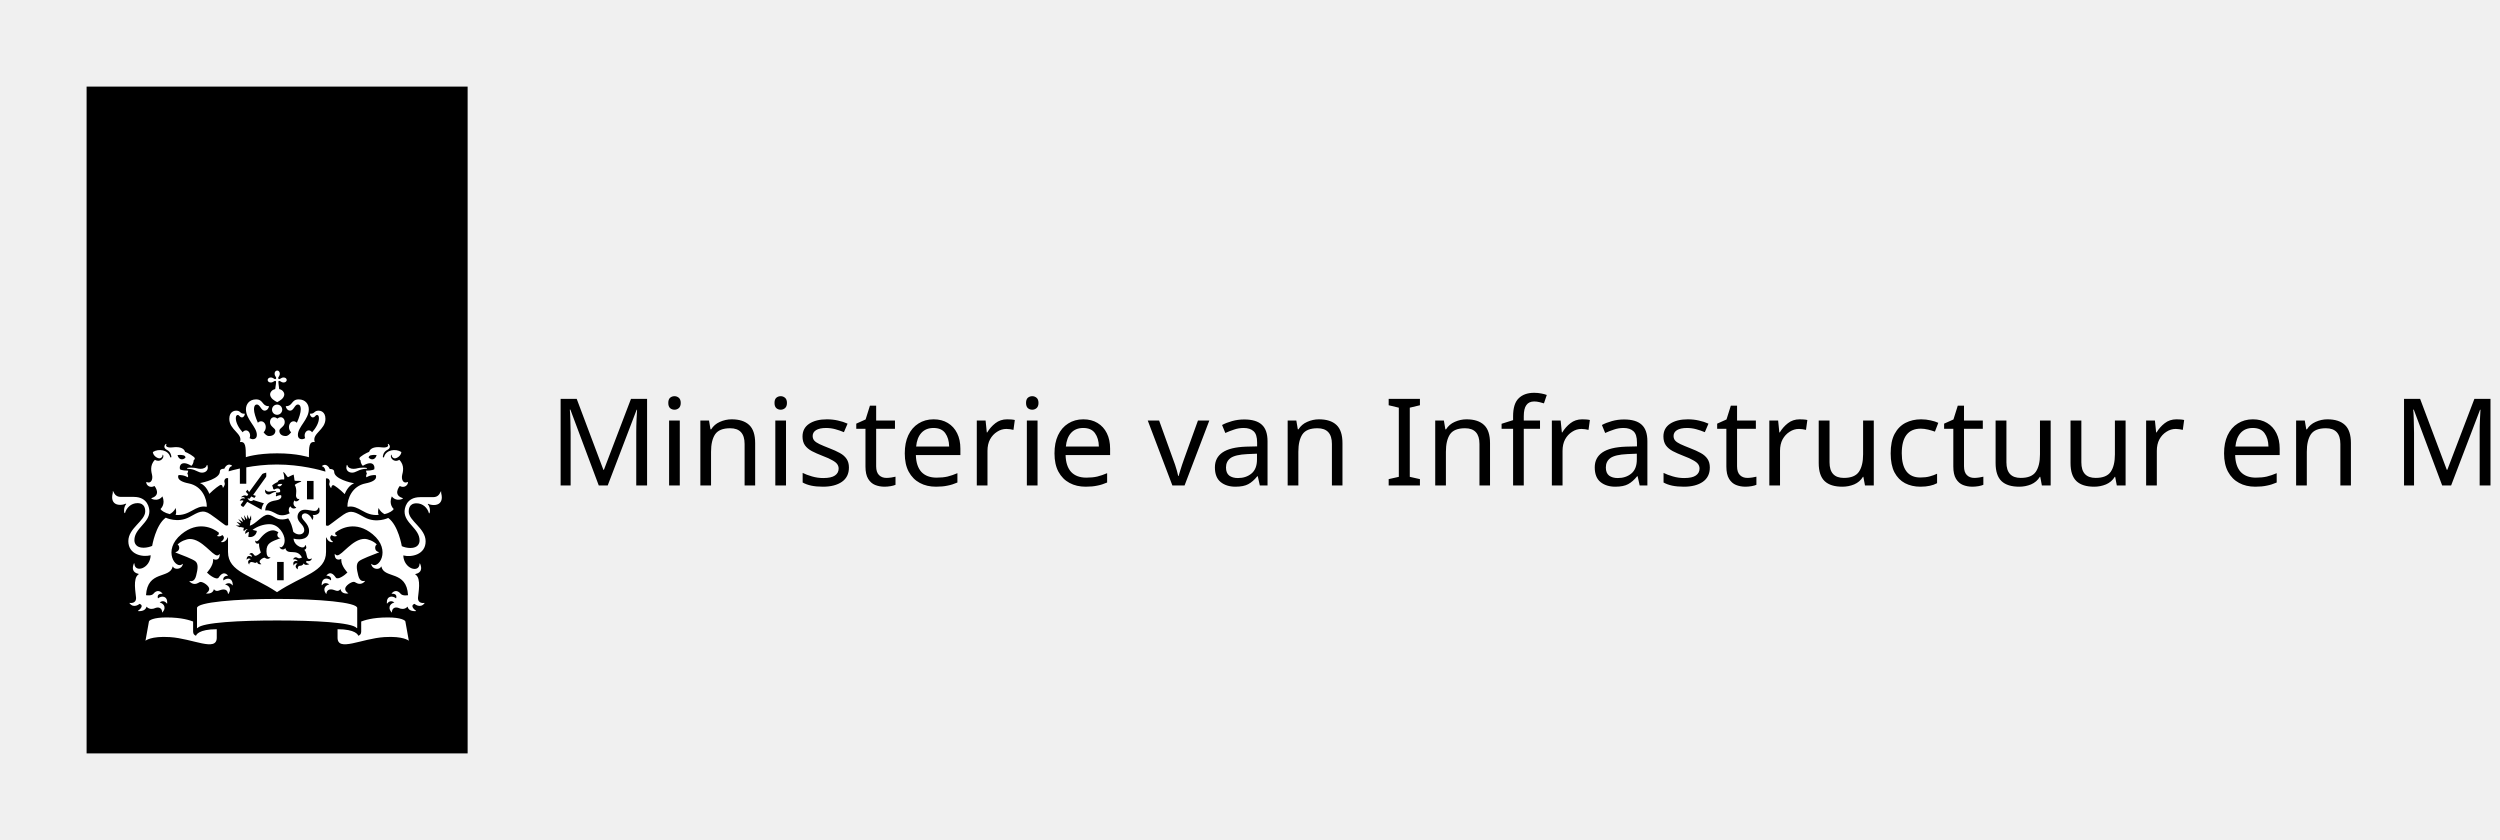
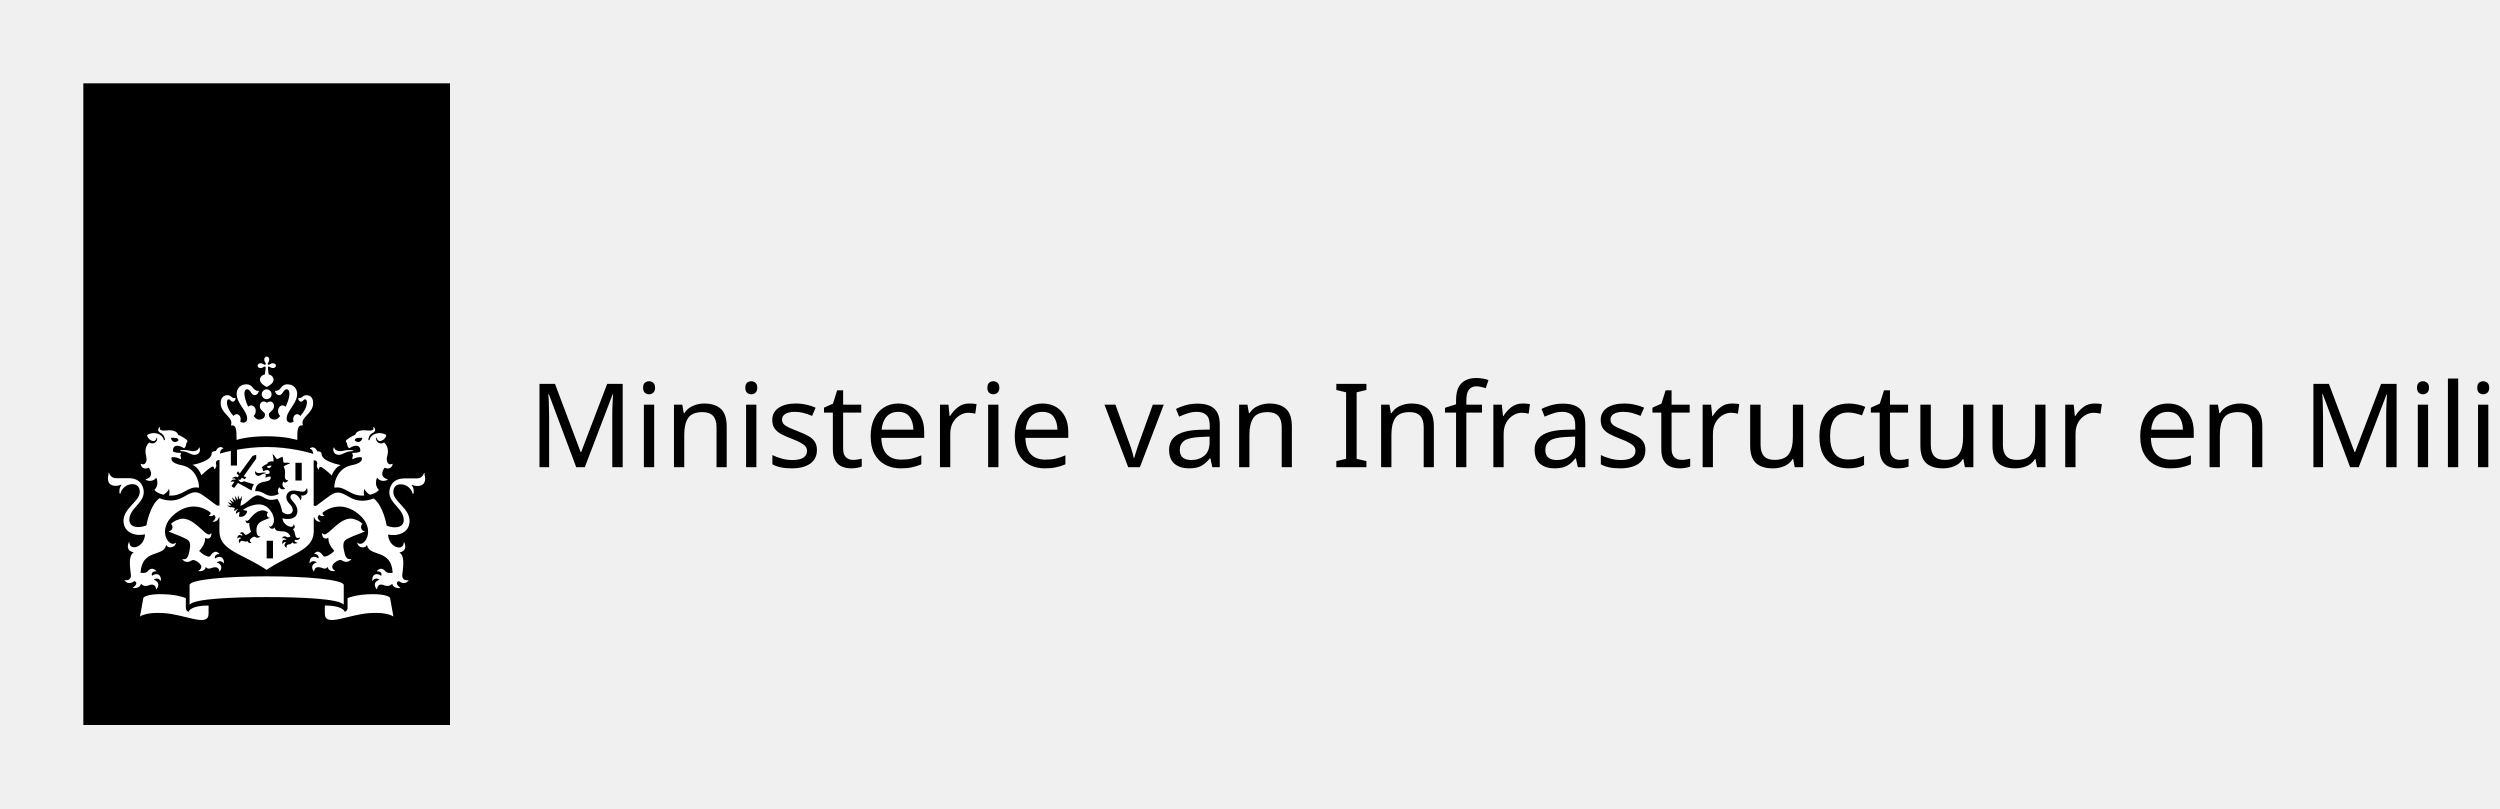
- <svg xmlns="http://www.w3.org/2000/svg" version="1.2" width="288.692" height="97" viewBox="0 0 288.692 97" id="logo" xml:space="preserve">
+ <svg xmlns="http://www.w3.org/2000/svg" version="1.2" width="300" height="97" viewBox="0 0 300 97" id="logo" xml:space="preserve">
  <defs id="defs87" />
  <style xml:space="preserve" id="style3" type="text/css" />
  <g id="g7" transform="translate(10,10)">
    <g id="g9">
      <g id="g11">
        <g id="g13">
          <g id="g15">
            <g id="g17">
              <g id="g19">
                <rect style="fill:#000000" id="rect21" y="0" x="0" height="77" width="44" />
                <path style="fill:#ffffff" id="path23" d="M 22.76,57.01 H 22 v -2.12 h 0.76 v 2.12 z m 3.45,-9.35 h -0.76 v -2.12 h 0.76 v 2.12 z M 12.05,44 c -0.06,0 -0.45,0 -0.45,0.08 0,0.08 0.18,0.04 0.45,0.09 0.61,0.1 0.85,0.41 1.28,0.41 0.39,0 0.79,-0.26 0.63,-0.83 -0.03,-0.09 -0.08,-0.07 -0.09,-0.01 -0.06,0.25 -0.37,0.4 -0.7,0.4 -0.4,0 -0.49,-0.14 -1.12,-0.14 z m -4.21,2.12 c 0.07,0.09 0.79,1.03 -0.32,1.39 -0.05,0.02 -0.07,0.06 0.01,0.1 0.82,0.34 1.22,-0.29 1.22,-0.29 0.41,0.94 -0.22,1.46 -0.22,1.46 0.09,0.17 0.48,0.45 1.07,0.59 0.22,-0.12 0.54,-0.35 0.67,-0.71 0,0 0.16,0.41 0.01,0.8 1.67,0.15 2.26,-1.18 3.55,-0.94 0.04,0.01 0.05,-0.02 0.05,-0.06 0,-0.82 -0.5,-2.33 -2.1,-2.64 -1.59,-0.31 -1.16,-0.96 -1.16,-0.96 0.67,-0.03 1.06,0.26 1.06,0.26 0.12,-0.2 -0.05,-0.42 -0.05,-0.42 0.06,-0.08 0.1,-0.35 0.1,-0.35 -0.75,0 -0.95,-0.16 -0.95,-0.16 -0.12,-0.45 0.2,-1.08 1.32,-0.4 0.28,-0.25 0.26,-0.63 0.26,-0.63 0.08,-0.04 0.14,-0.17 0.14,-0.23 0,-0.19 -0.9,-0.69 -1.13,-0.75 -0.06,-0.27 -0.4,-0.66 -1.46,-0.52 -0.5,0.06 -0.86,-0.07 -0.69,-0.36 0.03,-0.05 -0.06,-0.06 -0.11,-0.01 -0.12,0.12 -0.27,0.44 0.16,0.66 0.48,0.24 0.51,0.73 0.52,0.8 0.01,0.1 -0.12,0.11 -0.14,0.01 -0.22,-0.82 -1.34,-0.99 -2,-0.56 0.04,0.44 0.51,0.73 0.77,0.73 0.15,0 0.35,-0.15 0.35,-0.35 0,-0.1 0.05,-0.09 0.08,-0.01 0.11,0.29 -0.32,0.89 -0.96,0.53 -0.65,0.65 -0.39,1.46 -0.33,1.75 0.12,0.53 -0.14,1.05 -0.62,0.81 -0.02,-0.01 -0.05,-0.02 -0.05,0.04 0,0.33 0.43,0.71 0.95,0.42 z m 3.58,-3.28 c -0.3,0.34 -0.8,0.26 -0.92,-0.3 0.63,-0.03 0.9,0.03 0.92,0.3 z m 19.4,1.3 c -0.33,0 -0.64,-0.14 -0.7,-0.4 -0.01,-0.06 -0.07,-0.09 -0.09,0.01 -0.16,0.56 0.24,0.83 0.63,0.83 0.43,0 0.67,-0.31 1.28,-0.41 0.27,-0.05 0.45,0 0.45,-0.09 0,-0.08 -0.4,-0.08 -0.45,-0.08 -0.63,0 -0.71,0.14 -1.12,0.14 z m 6.29,1.56 c 0,-0.06 -0.02,-0.05 -0.05,-0.04 -0.48,0.24 -0.74,-0.28 -0.62,-0.81 0.07,-0.3 0.33,-1.1 -0.33,-1.75 -0.64,0.37 -1.07,-0.24 -0.96,-0.53 0.03,-0.08 0.08,-0.09 0.08,0.01 0,0.2 0.21,0.35 0.35,0.35 0.26,0 0.73,-0.29 0.77,-0.73 -0.66,-0.43 -1.78,-0.26 -2,0.56 -0.03,0.1 -0.15,0.09 -0.14,-0.01 0,-0.07 0.03,-0.56 0.52,-0.8 0.44,-0.22 0.28,-0.54 0.16,-0.66 -0.05,-0.05 -0.14,-0.04 -0.11,0.01 0.17,0.29 -0.19,0.42 -0.69,0.36 -1.05,-0.14 -1.4,0.25 -1.46,0.52 -0.23,0.06 -1.13,0.56 -1.13,0.75 0,0.06 0.05,0.19 0.14,0.23 0,0 -0.02,0.38 0.26,0.63 1.12,-0.68 1.43,-0.04 1.32,0.4 0,0 -0.2,0.16 -0.95,0.16 0,0 0.04,0.27 0.1,0.35 0,0 -0.17,0.22 -0.05,0.42 0,0 0.39,-0.29 1.06,-0.26 0,0 0.43,0.65 -1.16,0.96 -1.59,0.31 -2.1,1.81 -2.1,2.64 0,0.04 0.02,0.06 0.05,0.06 1.29,-0.24 1.88,1.1 3.55,0.94 -0.15,-0.39 0.01,-0.8 0.01,-0.8 0.13,0.35 0.45,0.59 0.67,0.71 0.59,-0.13 0.98,-0.42 1.07,-0.59 0,0 -0.63,-0.52 -0.22,-1.46 0,0 0.4,0.63 1.22,0.29 0.07,-0.03 0.06,-0.08 0.01,-0.1 -1.11,-0.36 -0.39,-1.29 -0.32,-1.39 0.52,0.29 0.95,-0.09 0.95,-0.42 z m -3.62,-3.16 c -0.12,0.56 -0.62,0.64 -0.92,0.3 0.03,-0.27 0.3,-0.33 0.92,-0.3 z M 21.71,33.15 c 0,0.14 0.06,0.26 0.11,0.33 0.1,0.14 0.08,0.22 0.04,0.26 -0.05,0.05 -0.12,0.06 -0.26,-0.04 -0.07,-0.05 -0.19,-0.11 -0.33,-0.11 -0.24,0 -0.36,0.16 -0.36,0.29 0,0.14 0.12,0.29 0.36,0.29 0.14,0 0.26,-0.06 0.33,-0.11 0.14,-0.1 0.22,-0.08 0.26,-0.04 0.05,0.05 -0.02,0.53 -0.08,0.91 -0.4,0.08 -0.59,0.4 -0.59,0.59 0,0.48 0.51,0.76 0.82,0.92 0.3,-0.16 0.82,-0.44 0.82,-0.92 0,-0.19 -0.19,-0.51 -0.59,-0.59 -0.05,-0.38 -0.12,-0.87 -0.08,-0.91 0.05,-0.05 0.12,-0.06 0.26,0.04 0.07,0.05 0.19,0.11 0.33,0.11 0.24,0 0.36,-0.16 0.36,-0.29 0,-0.14 -0.12,-0.29 -0.36,-0.29 -0.14,0 -0.26,0.06 -0.33,0.11 -0.14,0.1 -0.22,0.08 -0.26,0.04 -0.05,-0.05 -0.06,-0.12 0.04,-0.26 0.05,-0.07 0.11,-0.19 0.11,-0.33 0,-0.24 -0.16,-0.36 -0.29,-0.36 -0.16,0 -0.31,0.12 -0.31,0.36 z M 22,36.72 c -0.32,0 -0.59,0.26 -0.59,0.59 0,0.32 0.26,0.59 0.59,0.59 0.32,0 0.59,-0.26 0.59,-0.59 0,-0.33 -0.27,-0.59 -0.59,-0.59 z m 0,5.63 c 2.35,0 3.67,0.45 3.67,0.45 0.01,-1.18 0,-1.85 0.68,-1.75 -0.37,-1 1.23,-1.39 1.23,-2.68 0,-0.85 -0.6,-0.95 -0.78,-0.95 -0.53,0 -0.45,0.35 -0.9,0.35 -0.06,0 -0.11,-0.01 -0.11,0.03 0,0.15 0.13,0.4 0.33,0.4 0.28,0 0.28,-0.28 0.49,-0.28 0.09,0 0.22,0.07 0.22,0.36 0,0.55 -0.36,1.16 -0.79,1.64 -0.1,-0.14 -0.23,-0.22 -0.39,-0.22 -0.25,0 -0.47,0.26 -0.47,0.59 0,0.12 0.02,0.21 0.06,0.31 -0.14,0.08 -0.27,0.12 -0.36,0.12 -0.19,0 -0.48,-0.08 -0.48,-0.5 0,-0.94 1.26,-1.77 1.26,-2.96 0,-0.57 -0.38,-1.14 -1.17,-1.14 -0.85,0 -0.69,0.78 -1.43,0.78 -0.03,0 -0.06,0.01 -0.06,0.04 0,0.05 0.13,0.48 0.51,0.48 0.41,0 0.52,-0.71 0.88,-0.71 0.14,0 0.34,0.08 0.34,0.56 0,0.37 -0.18,0.97 -0.45,1.55 -0.1,-0.1 -0.23,-0.17 -0.37,-0.17 -0.32,0 -0.54,0.31 -0.54,0.67 0,0.23 0.09,0.45 0.25,0.6 -0.19,0.24 -0.38,0.43 -0.63,0.43 -0.51,0 -0.73,-0.29 -0.73,-0.6 0,-0.34 0.62,-0.46 0.62,-1 0,-0.36 -0.23,-0.57 -0.46,-0.57 -0.24,0 -0.37,0.16 -0.39,0.16 -0.03,0 -0.15,-0.16 -0.39,-0.16 -0.23,0 -0.46,0.2 -0.46,0.57 0,0.53 0.62,0.66 0.62,1 0,0.31 -0.22,0.6 -0.73,0.6 -0.26,0 -0.45,-0.19 -0.63,-0.43 0.16,-0.15 0.25,-0.37 0.25,-0.6 0,-0.37 -0.23,-0.67 -0.54,-0.67 -0.15,0 -0.28,0.07 -0.37,0.17 -0.26,-0.58 -0.45,-1.18 -0.45,-1.55 0,-0.48 0.2,-0.56 0.34,-0.56 0.36,0 0.48,0.71 0.88,0.71 0.38,0 0.51,-0.43 0.51,-0.48 0,-0.03 -0.03,-0.04 -0.06,-0.04 -0.74,0 -0.58,-0.78 -1.43,-0.78 -0.79,0 -1.17,0.57 -1.17,1.14 0,1.19 1.26,2.02 1.26,2.96 0,0.42 -0.29,0.5 -0.48,0.5 -0.1,0 -0.22,-0.05 -0.36,-0.12 0.04,-0.1 0.06,-0.19 0.06,-0.31 0,-0.33 -0.22,-0.59 -0.47,-0.59 -0.16,0 -0.29,0.08 -0.39,0.22 -0.43,-0.47 -0.79,-1.09 -0.79,-1.64 0,-0.28 0.13,-0.36 0.22,-0.36 0.21,0 0.21,0.28 0.49,0.28 0.21,0 0.33,-0.26 0.33,-0.4 0,-0.04 -0.06,-0.03 -0.11,-0.03 -0.45,0 -0.37,-0.35 -0.9,-0.35 -0.18,0 -0.78,0.1 -0.78,0.95 0,1.3 1.6,1.69 1.23,2.68 0.68,-0.1 0.67,0.56 0.68,1.75 -0.06,0 1.26,-0.45 3.61,-0.45 z m -4.3,1.75 c -0.64,0.14 -1.1,0.27 -1.3,0.33 0.01,-0.28 0.12,-0.54 0.37,-0.6 0.03,-0.01 0.04,-0.05 0.01,-0.07 -0.57,-0.38 -0.87,0.35 -0.88,0.37 -0.2,-0.02 -0.51,0.05 -0.51,0.32 0,0.82 -1.86,1.27 -2.3,1.33 0.76,0.29 1.08,1.25 1.08,1.25 0.55,-0.55 1.2,-1.04 1.34,-1.04 0.15,0 0.2,0.18 0.21,0.29 0,0.04 0.04,0.05 0.06,0.02 0.29,-0.43 0.15,-0.53 0.13,-0.66 -0.02,-0.1 0.01,-0.48 0.43,-0.43 v 5.44 l -0.22,0.04 c -0.1,0.02 -0.89,-0.66 -1.81,-1.29 -0.91,-0.63 -1.4,-0.25 -2.44,0.31 -1.36,0.74 -2.73,0.07 -2.73,0.07 -1.17,0.84 -1.57,3.26 -1.57,3.26 -0.23,0.1 -0.62,0.21 -0.99,0.21 -0.89,0 -1.06,-0.54 -1.06,-0.87 0,-1.38 1.73,-1.97 1.73,-3.33 0,-0.33 -0.15,-1.67 -1.81,-1.67 -0.21,0 -1.48,0 -1.49,0 -0.62,0 -0.78,-0.45 -0.86,-0.62 C 3.06,46.7 3,46.74 3.02,46.79 c 0.05,0.11 -0.07,0.29 -0.07,0.63 0,0.55 0.32,0.88 0.93,0.88 0.28,0 0.53,-0.08 0.62,-0.13 0.06,-0.03 0.09,0.02 0.06,0.05 -0.26,0.31 -0.28,0.88 -0.18,1.02 0.03,0.03 0.06,0.02 0.06,0 0.15,-0.58 0.69,-1.14 1.43,-1.14 0.9,0 0.9,0.77 0.9,0.95 0,1.11 -1.95,1.92 -1.95,3.44 0,1.55 1.63,1.88 2.58,1.63 -0.06,1.55 -1.83,2.07 -1.88,0.97 0,-0.05 -0.04,-0.07 -0.07,0 -0.22,0.55 -0.14,1.03 0.55,1.18 0.05,0.01 0.02,0.04 -0.02,0.07 -0.67,0.45 -0.3,2.16 -0.27,2.66 0.05,0.72 -0.67,0.64 -0.73,0.62 -0.03,-0.01 -0.06,0 -0.01,0.06 0.51,0.62 1.14,0.05 1.14,0.05 0.48,0.15 0.18,0.56 -0.14,0.77 -0.05,0.03 -0.05,0.07 0.01,0.07 0.07,0 0.81,0.07 0.94,-0.52 0.33,0.39 0.81,0.25 0.91,0.2 0.14,-0.07 0.83,-0.32 0.9,0.45 0,0.06 0.04,0.02 0.06,-0.01 0.52,-0.66 -0.04,-1.06 -0.35,-1.11 0.03,-0.04 0.44,-0.38 0.82,0.1 0.03,0.03 0.05,0.04 0.05,-0.03 C 9.35,58.82 8.68,58.74 8.24,59.1 8.22,59.01 8.07,58.55 8.73,58.56 c 0.02,0 0.05,-0.02 0.01,-0.06 -0.51,-0.54 -0.94,-0.05 -1.03,0.07 -0.23,0.27 -0.8,0.16 -0.85,0.16 0.18,-2.89 2.72,-1.87 3.07,-3.27 0.02,-0.07 0.05,-0.05 0.06,-0.02 0.1,0.34 0.96,0.39 1.12,-0.28 0.01,-0.04 0,-0.07 -0.03,-0.04 -0.74,0.74 -2.4,-1.56 -0.13,-3.43 1.93,-1.59 3.67,-0.71 4.32,-0.18 0.03,0.23 -0.1,0.31 -0.19,0.33 -0.03,0.01 -0.04,0.04 0.01,0.06 0.18,0.07 0.44,0.05 0.57,-0.12 0.42,0.29 0.06,0.66 -0.11,0.76 -0.04,0.03 -0.02,0.05 0.01,0.06 0.38,0.07 0.69,-0.32 0.71,-0.54 l 0.06,0.04 v 1.64 c 0,2.34 2.7,2.66 5.66,4.64 2.96,-1.98 5.66,-2.31 5.66,-4.64 V 52.1 l 0.06,-0.04 c 0.02,0.22 0.33,0.61 0.71,0.54 0.04,-0.01 0.05,-0.03 0.01,-0.06 -0.17,-0.1 -0.52,-0.47 -0.11,-0.76 0.12,0.17 0.38,0.19 0.57,0.12 0.05,-0.02 0.04,-0.05 0.01,-0.06 -0.09,-0.03 -0.23,-0.1 -0.19,-0.33 0.66,-0.52 2.39,-1.41 4.32,0.18 2.26,1.87 0.6,4.17 -0.13,3.43 -0.03,-0.03 -0.04,0 -0.03,0.04 0.16,0.68 1.02,0.63 1.12,0.28 0.01,-0.03 0.04,-0.05 0.06,0.02 0.35,1.4 2.9,0.38 3.07,3.27 -0.05,0.01 -0.62,0.11 -0.85,-0.16 -0.1,-0.12 -0.52,-0.61 -1.03,-0.07 -0.03,0.03 0,0.06 0.01,0.06 0.66,-0.02 0.52,0.45 0.49,0.54 -0.44,-0.36 -1.11,-0.29 -1.07,0.55 0,0.07 0.03,0.06 0.05,0.03 0.38,-0.48 0.79,-0.13 0.82,-0.1 -0.31,0.05 -0.87,0.45 -0.35,1.11 0.02,0.03 0.05,0.07 0.06,0.01 0.07,-0.78 0.76,-0.52 0.9,-0.45 0.1,0.05 0.58,0.19 0.91,-0.2 0.13,0.59 0.87,0.52 0.94,0.52 0.05,0 0.06,-0.04 0.01,-0.07 -0.32,-0.21 -0.61,-0.62 -0.14,-0.77 0,0 0.63,0.57 1.14,-0.05 0.04,-0.06 0.02,-0.07 -0.01,-0.06 -0.06,0.02 -0.78,0.11 -0.73,-0.62 0.03,-0.5 0.4,-2.21 -0.28,-2.64 -0.04,-0.03 -0.07,-0.05 -0.02,-0.07 0.69,-0.15 0.78,-0.63 0.55,-1.18 -0.03,-0.07 -0.07,-0.06 -0.07,0 -0.05,1.11 -1.82,0.58 -1.88,-0.97 0.95,0.24 2.58,-0.09 2.58,-1.63 0,-1.52 -1.95,-2.34 -1.95,-3.44 0,-0.19 0,-0.95 0.9,-0.95 0.74,0 1.28,0.55 1.43,1.14 0.01,0.03 0.04,0.04 0.06,0 0.11,-0.14 0.09,-0.72 -0.18,-1.02 -0.03,-0.03 0,-0.08 0.06,-0.05 0.08,0.05 0.34,0.13 0.62,0.13 0.6,0 0.93,-0.33 0.93,-0.88 0,-0.35 -0.12,-0.52 -0.07,-0.63 0.02,-0.05 -0.04,-0.09 -0.07,-0.02 -0.09,0.17 -0.24,0.62 -0.86,0.62 -0.01,0 -1.27,0 -1.49,0 -1.66,0 -1.81,1.34 -1.81,1.67 0,1.36 1.73,1.95 1.73,3.33 0,0.32 -0.16,0.87 -1.06,0.87 -0.37,0 -0.75,-0.1 -0.99,-0.21 0,0 -0.4,-2.42 -1.57,-3.26 0,0 -1.37,0.67 -2.73,-0.07 -1.04,-0.56 -1.53,-0.94 -2.44,-0.31 -0.91,0.63 -1.71,1.31 -1.8,1.29 l -0.22,-0.04 v -5.44 c 0.42,-0.04 0.45,0.33 0.43,0.43 -0.02,0.13 -0.16,0.23 0.13,0.66 0.02,0.03 0.06,0.02 0.06,-0.02 0.01,-0.11 0.07,-0.29 0.21,-0.29 0.14,0 0.79,0.49 1.34,1.04 0,0 0.32,-0.96 1.08,-1.25 -0.43,-0.07 -2.3,-0.52 -2.3,-1.33 0,-0.27 -0.31,-0.34 -0.51,-0.32 -0.01,-0.02 -0.31,-0.75 -0.88,-0.37 -0.03,0.02 -0.02,0.06 0.01,0.07 0.25,0.06 0.36,0.32 0.37,0.6 -0.54,-0.17 -2.86,-0.82 -5.6,-0.82 -1.33,0 -2.56,0.15 -3.54,0.33 v 1.89 H 17.7 V 44.1 l 0,0 M 12.64,63.42 C 12.44,63.34 12.3,63.21 12.3,62.94 V 61.77 C 11.96,61.65 11.05,61.3 9.22,61.3 c -1.52,0 -2,0.34 -2.02,0.46 l -0.4,2.23 c 0,0 0.62,-0.56 2.82,-0.42 2.66,0.17 5.41,1.74 5.41,0.07 v -0.98 c -2.09,0 -2.39,0.66 -2.39,0.76 z m 16.34,-0.76 v 0.98 c 0,1.67 2.75,0.1 5.41,-0.07 2.2,-0.14 2.82,0.42 2.82,0.42 l -0.4,-2.23 c -0.02,-0.12 -0.5,-0.46 -2.02,-0.46 -1.83,0 -2.75,0.35 -3.08,0.47 v 1.17 c 0,0.27 -0.13,0.4 -0.34,0.48 -0.01,-0.1 -0.31,-0.76 -2.39,-0.76 z M 22,61.65 c 4.28,0 8.62,0.22 9.19,0.87 0.05,0.05 0.06,0 0.06,-0.04 l 0,-2.27 c 0,-0.66 -4.48,-1.05 -9.25,-1.05 -4.77,0 -9.25,0.38 -9.25,1.05 l 0,2.27 c 0,0.04 0.02,0.09 0.06,0.04 0.57,-0.65 4.91,-0.87 9.19,-0.87 z m -3.81,-10.69 -0.43,-0.11 -0.04,0.05 -0.5,-0.22 c 0,0 0.37,0 0.45,0 0.04,0 0.04,-0.03 0.02,-0.05 -0.2,-0.2 -0.38,-0.38 -0.38,-0.38 0,0 0.2,0.08 0.5,0.18 0.03,0.01 0.05,-0.01 0.03,-0.03 -0.14,-0.21 -0.33,-0.48 -0.33,-0.48 0,0 0.4,0.27 0.49,0.33 0.03,0.02 0.05,0 0.04,-0.03 -0.11,-0.27 -0.23,-0.57 -0.23,-0.57 l 0.44,0.42 c 0.02,0.02 0.04,0.01 0.04,-0.02 -0.04,-0.2 -0.12,-0.57 -0.12,-0.57 l 0.33,0.48 c 0.02,0.03 0.04,0.02 0.04,-0.01 0,-0.09 0.01,-0.52 0.01,-0.52 0,0 0.14,0.31 0.21,0.48 0.01,0.03 0.04,0.03 0.06,-0.01 0.02,-0.05 0.17,-0.4 0.17,-0.4 l 0.02,0.54 -0.07,0.01 -0.09,0.65 c 0.65,-0.15 1.45,-1.26 2.07,-1.26 0.73,0 1,0.86 2.36,0.42 0.34,0.51 0.46,0.95 0.59,1.56 0.52,0.49 1.26,0.33 1.26,-0.19 0,-0.7 -0.77,-0.84 -0.77,-1.57 0,-0.33 0.23,-0.8 0.86,-0.8 0.33,0 0.82,0.14 1.1,0.14 0.33,0 0.4,-0.24 0.44,-0.34 0.03,-0.07 0.12,-0.05 0.11,0.01 -0.01,0.07 0.04,0.16 0.04,0.32 0,0.46 -0.68,0.52 -0.76,0.47 -0.03,-0.02 -0.06,0.01 -0.03,0.03 0.1,0.08 0.08,0.36 -0.04,0.53 -0.01,0.02 -0.03,0.02 -0.04,0 -0.07,-0.33 -0.46,-0.74 -0.81,-0.74 -0.13,0 -0.38,0.07 -0.38,0.37 0,0.42 0.84,0.8 0.84,1.66 0,0.9 -0.89,1.11 -1.79,0.89 0.03,0.85 1.3,1.36 1.33,0.75 0,-0.04 0.02,-0.02 0.04,0 0.19,0.26 0.1,0.46 -0.14,0.56 0.22,0.1 0.26,0.55 0.33,0.81 0.1,0.4 0.52,0.18 0.54,0.17 0.02,-0.01 0.03,0 0.02,0.02 -0.16,0.42 -0.59,0.26 -0.59,0.26 -0.22,0.16 0.05,0.3 0.25,0.36 0.03,0.01 0.03,0.03 0,0.04 -0.15,0.05 -0.47,0.15 -0.62,-0.11 -0.11,0.28 -0.35,0.27 -0.44,0.27 -0.16,0 -0.27,0.17 -0.23,0.39 0,0.02 -0.01,0.03 -0.03,0.01 -0.39,-0.26 -0.17,-0.56 -0.01,-0.64 -0.03,-0.02 -0.3,-0.13 -0.41,0.19 -0.01,0.02 -0.02,0.03 -0.03,0 -0.17,-0.45 0.2,-0.59 0.47,-0.47 -0.02,-0.06 -0.16,-0.29 -0.51,-0.21 -0.02,0 -0.03,0 -0.02,-0.02 0.06,-0.14 0.23,-0.34 0.55,-0.14 0.16,0.1 0.45,-0.05 0.47,-0.06 -0.57,-1.13 -1.67,-0.18 -1.92,-1.07 0,-0.02 -0.03,-0.03 -0.04,0.01 -0.06,0.19 -0.54,0.2 -0.63,-0.17 -0.01,-0.03 0,-0.03 0.02,-0.01 0.07,0.07 0.22,0.14 0.42,-0.15 0.13,-0.19 0.15,-0.44 0.15,-0.62 0,-0.69 -0.69,-1.84 -1.76,-1.84 -0.68,0 -1.41,0.26 -1.95,0.66 l 0.5,0.12 c -0.05,0.51 -0.54,0.81 -0.99,0.68 l 0.08,-0.58 c -0.08,0.02 -0.28,0.09 -0.38,0.24 -0.01,0.01 -0.02,0.01 -0.03,0 -0.09,-0.33 0.18,-0.5 0.27,-0.54 0.01,-0.01 0.01,-0.01 -0.01,-0.01 -0.24,-0.01 -0.38,0.17 -0.42,0.23 -0.01,0.01 -0.02,0.01 -0.02,0 -0.05,-0.08 -0.09,-0.25 0.03,-0.37 z m 1.49,3.93 c -0.19,0.24 -0.36,0.01 -0.62,0.01 -0.24,0 -0.28,0.2 -0.28,0.28 0,0.01 -0.01,0.02 -0.02,0 -0.27,-0.37 0.03,-0.57 0.21,-0.6 -0.03,-0.03 -0.29,-0.2 -0.46,0.04 -0.01,0.02 -0.03,0.01 -0.03,-0.01 -0.01,-0.46 0.35,-0.49 0.59,-0.29 0.04,-0.17 -0.07,-0.29 -0.26,-0.3 -0.02,0 -0.03,-0.02 -0.02,-0.03 0.08,-0.09 0.16,-0.13 0.24,-0.13 0.25,0 0.29,0.32 0.45,0.32 0.25,0 0.6,-0.34 0.64,-0.37 -0.01,-0.02 -0.25,-0.66 -0.2,-1.05 0,-0.02 -0.01,-0.02 -0.02,-0.01 -0.12,0.07 -0.43,0.07 -0.43,-0.31 0,-0.03 0.01,-0.03 0.03,-0.01 0.13,0.19 0.35,-0.02 0.46,-0.15 0.12,-0.13 0.75,-1.04 1.58,-1.04 0.18,0 0.42,0.1 0.61,0.23 -0.29,0.35 0,0.69 0.21,0.65 0.03,0 0.03,0.02 0.01,0.03 -1.11,0.42 -1.6,0.58 -1.6,1.51 0,0.48 0.17,0.75 0.45,0.69 0.02,-0.01 0.03,0 0.01,0.02 -0.1,0.12 -0.22,0.16 -0.32,0.16 -0.23,0 -0.27,-0.13 -0.39,-0.13 -0.13,0 -0.54,0.24 -0.54,0.45 0,0.08 0.05,0.18 0.19,0.28 0.01,0.01 0,0.01 0,0.02 -0.09,0.03 -0.41,0.05 -0.49,-0.26 z m 2.92,-9.01 c -0.35,-0.02 -0.57,0.06 -0.56,0.17 0.17,0.18 0.39,0.16 0.56,-0.17 z m -1.28,0.86 c 0.24,-0.06 0.51,-0.03 0.54,-0.02 0.04,0.01 0.04,0.07 -0.01,0.08 -0.51,0.07 -0.53,0.3 -0.86,0.3 -0.21,0 -0.45,-0.22 -0.36,-0.53 0.01,-0.04 0.04,-0.04 0.05,0 0.04,0.12 0.24,0.27 0.64,0.17 z m -6.62,11.3 c 0.34,0.43 0.66,0.03 1.1,0.03 0.22,0 0.48,0.07 0.53,0.51 0,0.02 0.02,0.03 0.04,0 0.48,-0.66 -0.07,-1.03 -0.38,-1.08 0.07,-0.06 0.54,-0.35 0.84,0.08 0.02,0.02 0.05,0.02 0.05,-0.02 0,-0.83 -0.63,-0.89 -1.08,-0.53 -0.09,-0.33 0.16,-0.54 0.48,-0.54 0.04,0 0.05,-0.03 0.03,-0.05 -0.56,-0.6 -0.98,0.15 -1.07,0.27 -0.22,0.3 -1.02,-0.26 -1.34,-0.59 0,0 0.71,-0.74 0.71,-1.42 0,-0.04 0,-0.1 0,-0.12 0,-0.02 0.01,-0.03 0.03,-0.02 0.07,0.04 0.17,0.07 0.26,0.07 0.16,0 0.47,-0.05 0.47,-0.62 0,-0.04 -0.02,-0.04 -0.04,-0.02 -0.08,0.12 -0.18,0.15 -0.25,0.15 -0.57,0 -1.76,-1.9 -3.16,-1.9 -0.37,0 -1.06,0.26 -1.41,0.64 0.17,0.1 0.2,0.31 0.18,0.46 -0.03,0.24 -0.22,0.36 -0.41,0.42 -0.03,0.01 -0.04,0.03 0,0.05 0.71,0.27 2,0.76 2.29,1.01 0.35,0.3 0.28,0.87 0.08,1.65 -0.19,0.75 -0.61,0.65 -0.76,0.62 -0.02,0 -0.03,0.01 -0.02,0.03 0.18,0.23 0.41,0.31 0.6,0.31 0.37,0 0.51,-0.23 0.7,-0.23 0.32,0 0.99,0.46 0.99,0.81 0,0.2 -0.15,0.37 -0.35,0.5 -0.01,0.01 -0.01,0.02 0.01,0.03 0.13,0.01 0.76,0.06 0.88,-0.5 z m 15.5,0.49 c 0.02,0 0.02,-0.02 0.01,-0.03 -0.2,-0.13 -0.35,-0.31 -0.35,-0.5 0,-0.35 0.67,-0.81 0.99,-0.81 0.19,0 0.33,0.23 0.7,0.23 0.19,0 0.41,-0.08 0.6,-0.31 0.01,-0.02 0.01,-0.03 -0.02,-0.03 -0.15,0.02 -0.57,0.13 -0.76,-0.62 -0.2,-0.78 -0.27,-1.35 0.08,-1.65 0.29,-0.25 1.58,-0.74 2.29,-1.01 0.04,-0.02 0.03,-0.04 0,-0.05 -0.2,-0.05 -0.39,-0.17 -0.41,-0.42 -0.02,-0.15 0.01,-0.36 0.18,-0.46 -0.35,-0.38 -1.04,-0.64 -1.41,-0.64 -1.4,0 -2.59,1.9 -3.16,1.9 -0.07,0 -0.16,-0.03 -0.25,-0.15 -0.02,-0.03 -0.04,-0.03 -0.04,0.02 0,0.57 0.3,0.62 0.47,0.62 0.09,0 0.19,-0.03 0.26,-0.07 0.02,-0.01 0.03,0 0.03,0.02 0,0.02 0,0.08 0,0.12 0,0.68 0.71,1.42 0.71,1.42 C 29.8,56.44 29,57 28.78,56.7 c -0.1,-0.12 -0.51,-0.87 -1.07,-0.27 -0.02,0.02 -0.01,0.05 0.03,0.05 0.31,0 0.56,0.21 0.48,0.54 -0.45,-0.36 -1.08,-0.3 -1.08,0.53 0,0.03 0.03,0.04 0.05,0.02 0.3,-0.43 0.77,-0.14 0.84,-0.08 -0.32,0.05 -0.87,0.42 -0.38,1.08 0.02,0.03 0.04,0.02 0.04,0 0.05,-0.43 0.31,-0.51 0.53,-0.51 0.44,0 0.77,0.41 1.1,-0.03 0.1,0.57 0.73,0.52 0.88,0.5 z M 18.85,47.56 c -0.04,0.06 -0.19,0 -0.25,-0.03 -0.01,-0.01 -0.02,0 -0.01,0.01 0.04,0.08 0.18,0.32 0.39,0.32 0.1,0 0.23,-0.06 0.27,-0.12 0,0 0.83,0.27 1.23,0.38 -0.16,0.21 -0.26,0.47 -0.28,0.74 -0.33,-0.2 -1.65,-0.91 -1.65,-0.91 l -0.41,0.56 c -0.07,0.09 -0.39,-0.15 -0.33,-0.24 l 0.31,-0.43 c -0.1,-0.11 -0.35,-0.04 -0.42,-0.02 -0.01,0 -0.02,0 -0.01,-0.02 0.04,-0.08 0.19,-0.34 0.58,-0.23 0,-0.24 -0.35,-0.16 -0.44,-0.14 -0.01,0 -0.01,0 0,-0.01 0.1,-0.1 0.38,-0.33 0.7,-0.14 l 0.14,-0.19 -0.28,-0.3 0.18,-0.24 0.2,0.27 1.52,-2.08 c 0.04,-0.05 0.34,-0.14 0.45,-0.16 0.01,0.12 0.02,0.43 -0.01,0.48 l -1.5,2.1 0.32,0.1 -0.17,0.24 -0.37,-0.17 -0.16,0.23 z m 5.33,-0.34 c 0,0.19 0.12,0.47 0.37,0.39 0.01,-0.01 0.02,0 0.02,0.01 -0.04,0.21 -0.42,0.41 -0.59,0.16 -0.15,0.33 -0.12,0.63 0.21,0.81 0.02,0.01 0.02,0.03 0,0.05 -0.2,0.14 -0.51,0.11 -0.65,-0.17 -0.27,0.21 -0.23,0.64 -0.07,0.79 0,0 -0.76,0.45 -1.44,0.13 -0.45,-0.22 -0.82,-0.5 -1.41,-0.45 0.08,-0.82 0.49,-1.04 1.25,-1.16 0.6,-0.1 0.68,-0.38 0.59,-0.59 -0.21,-0.05 -0.58,0.13 -0.58,0.13 -0.07,-0.11 0.03,-0.23 0.03,-0.23 -0.04,-0.05 -0.06,-0.2 -0.06,-0.2 0.42,0 0.5,-0.09 0.5,-0.09 0.08,-0.44 -0.37,-0.49 -0.71,-0.25 -0.16,-0.14 -0.13,-0.33 -0.13,-0.33 -0.05,-0.02 -0.08,-0.1 -0.08,-0.13 0,-0.1 0.5,-0.39 0.63,-0.42 0.03,-0.15 0.21,-0.35 0.75,-0.3 0.06,-0.14 -0.04,-0.66 -0.1,-0.79 -0.02,-0.04 0.01,-0.07 0.06,-0.04 0.19,0.12 0.37,0.55 0.5,0.56 0,0 0.6,-0.31 0.63,-0.3 0.03,0.02 0.11,0.68 0.11,0.68 0.08,0.1 0.54,0 0.74,0.09 0.05,0.02 0.05,0.06 0,0.07 -0.15,0.03 -0.63,0.23 -0.71,0.37 0.27,0.43 0.14,1.04 0.14,1.21 z" />
              </g>
            </g>
          </g>
        </g>
      </g>
    </g>
    <g style="fill:#000000" id="g25" />
    <text style="font-size:16px;font-style:normal;font-variant:normal;font-weight:normal;font-stretch:normal;line-height:125%;letter-spacing:0px;word-spacing:0px;fill:#000000;fill-opacity:1;stroke:none;font-family:RijksoverheidSerifWeb;-inkscape-font-specification:RijksoverheidSerifWeb" xml:space="preserve" id="text3355" y="46.065" x="53.378">
      <tspan style="font-size:14px" id="tspan3357" y="46.065" x="53.378">Ministerie van Infrastructuur en Milieu</tspan>
    </text>
  </g>
</svg>
